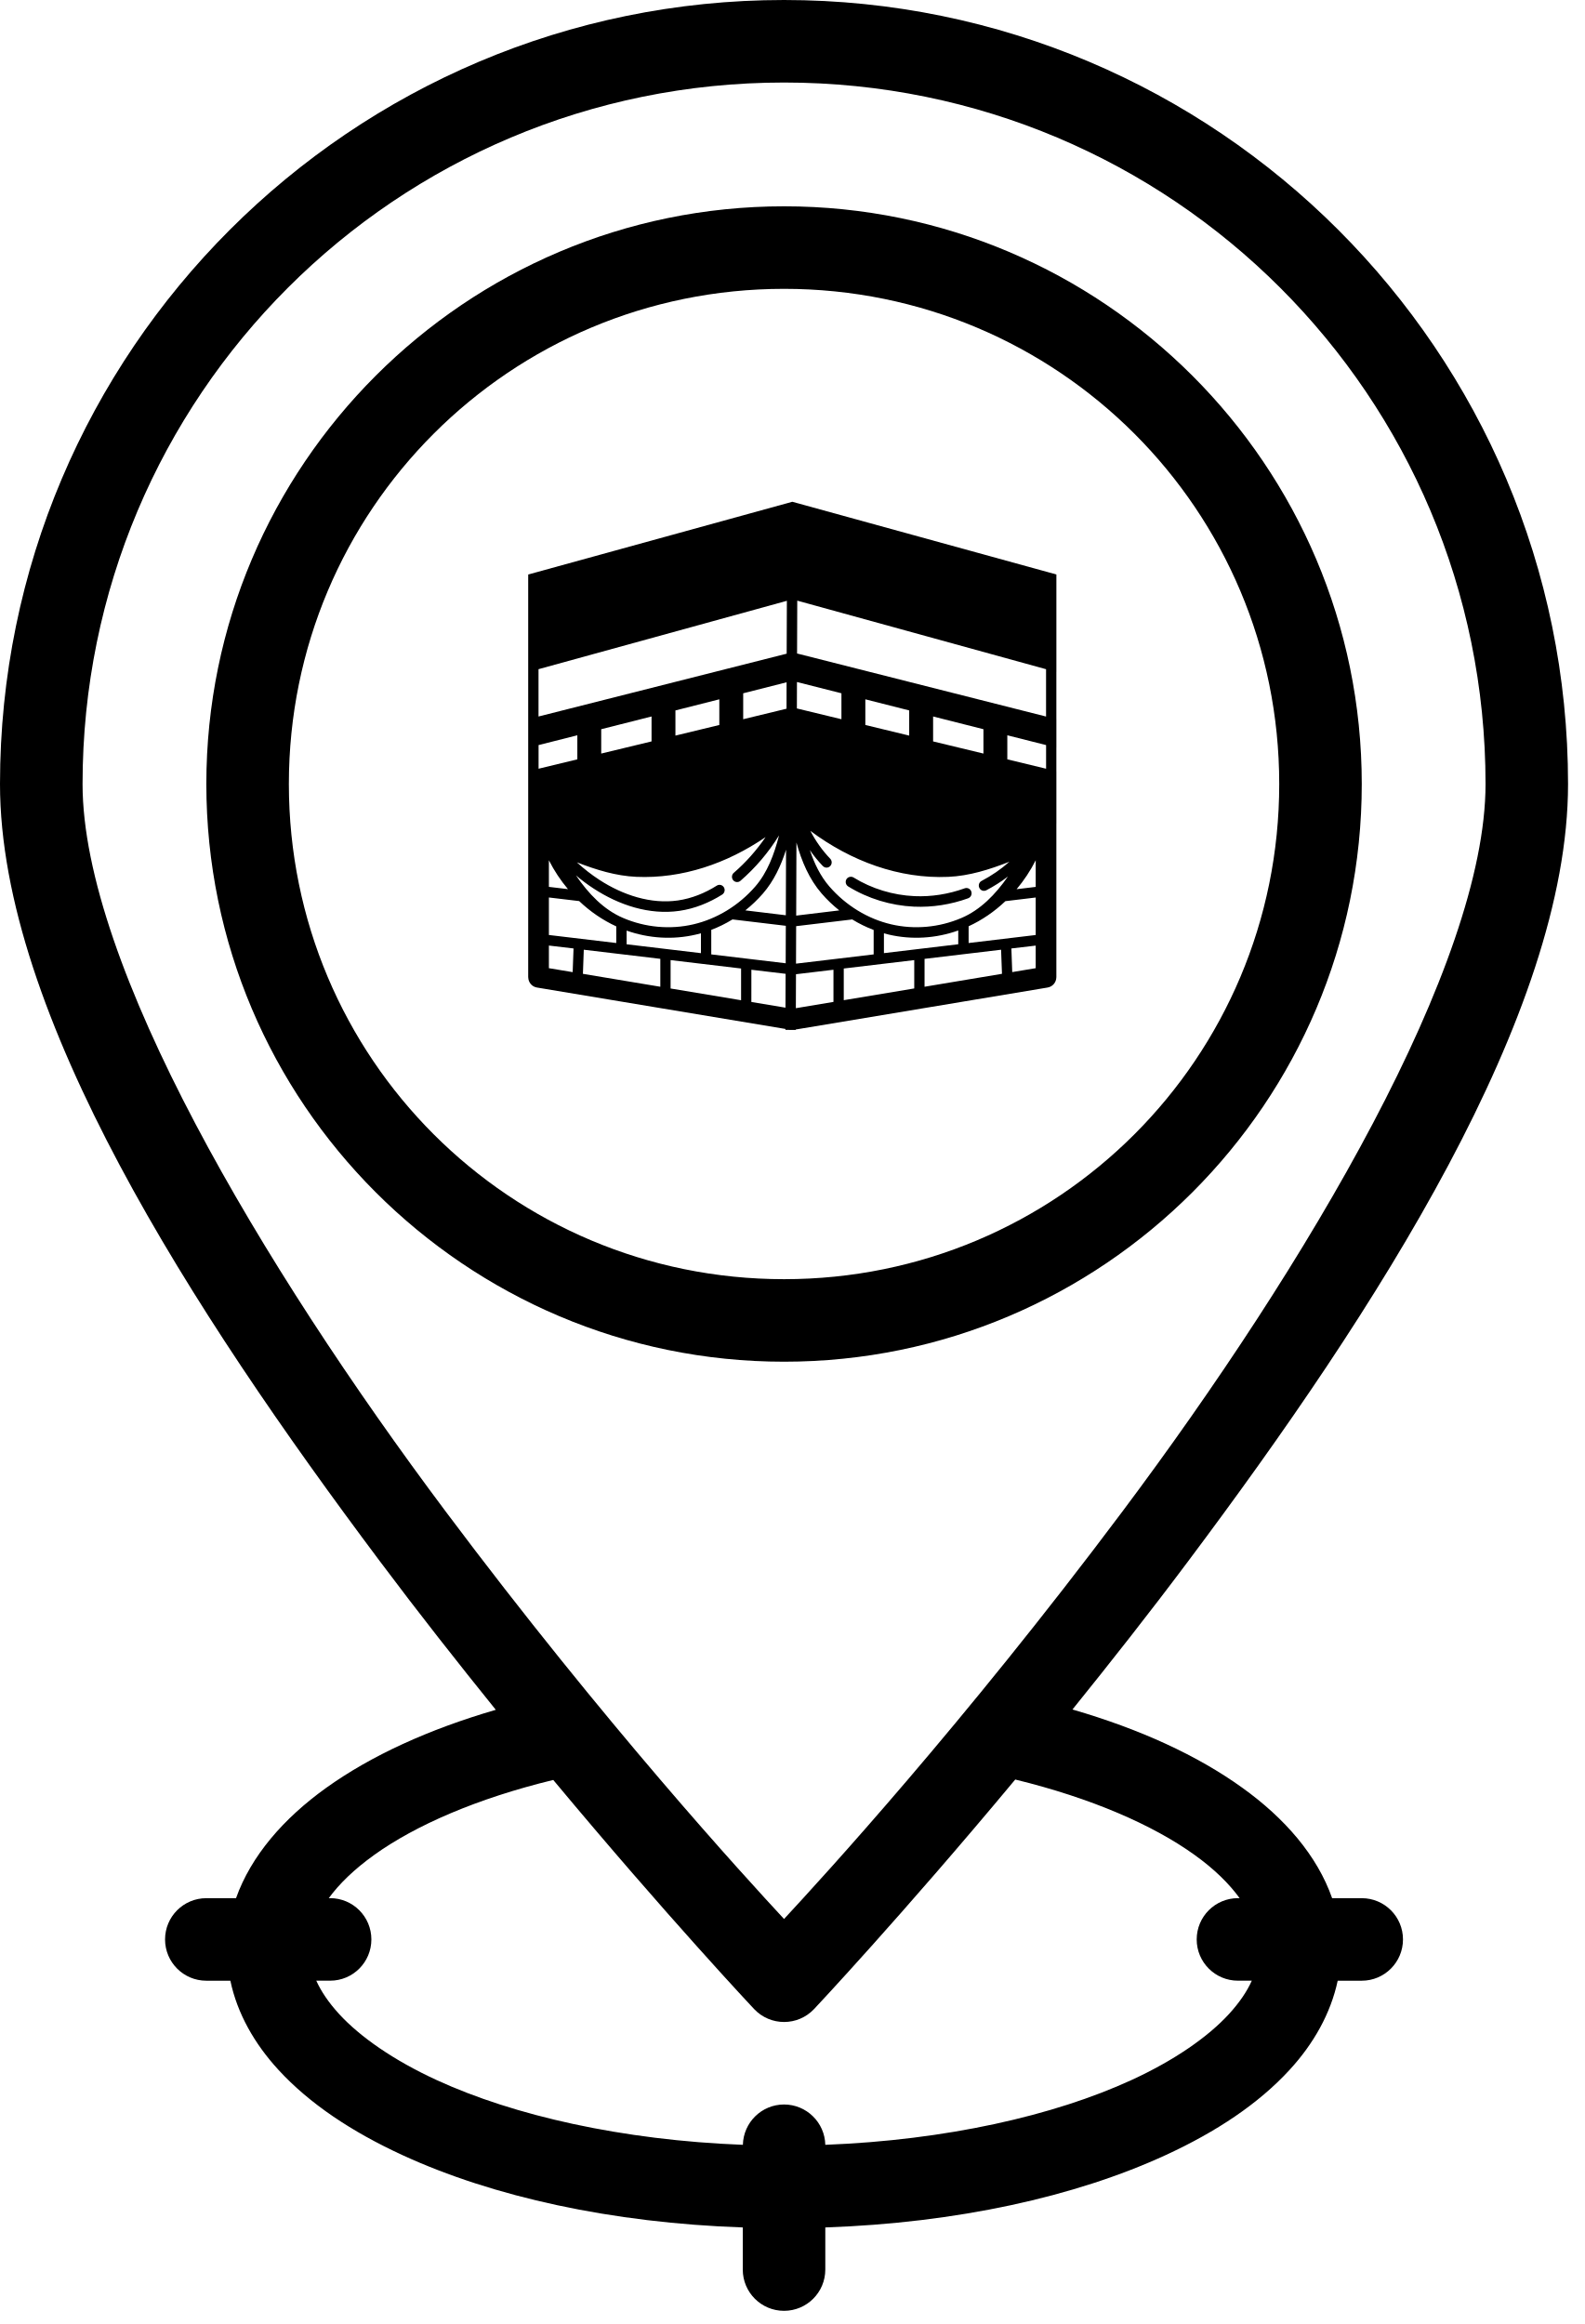
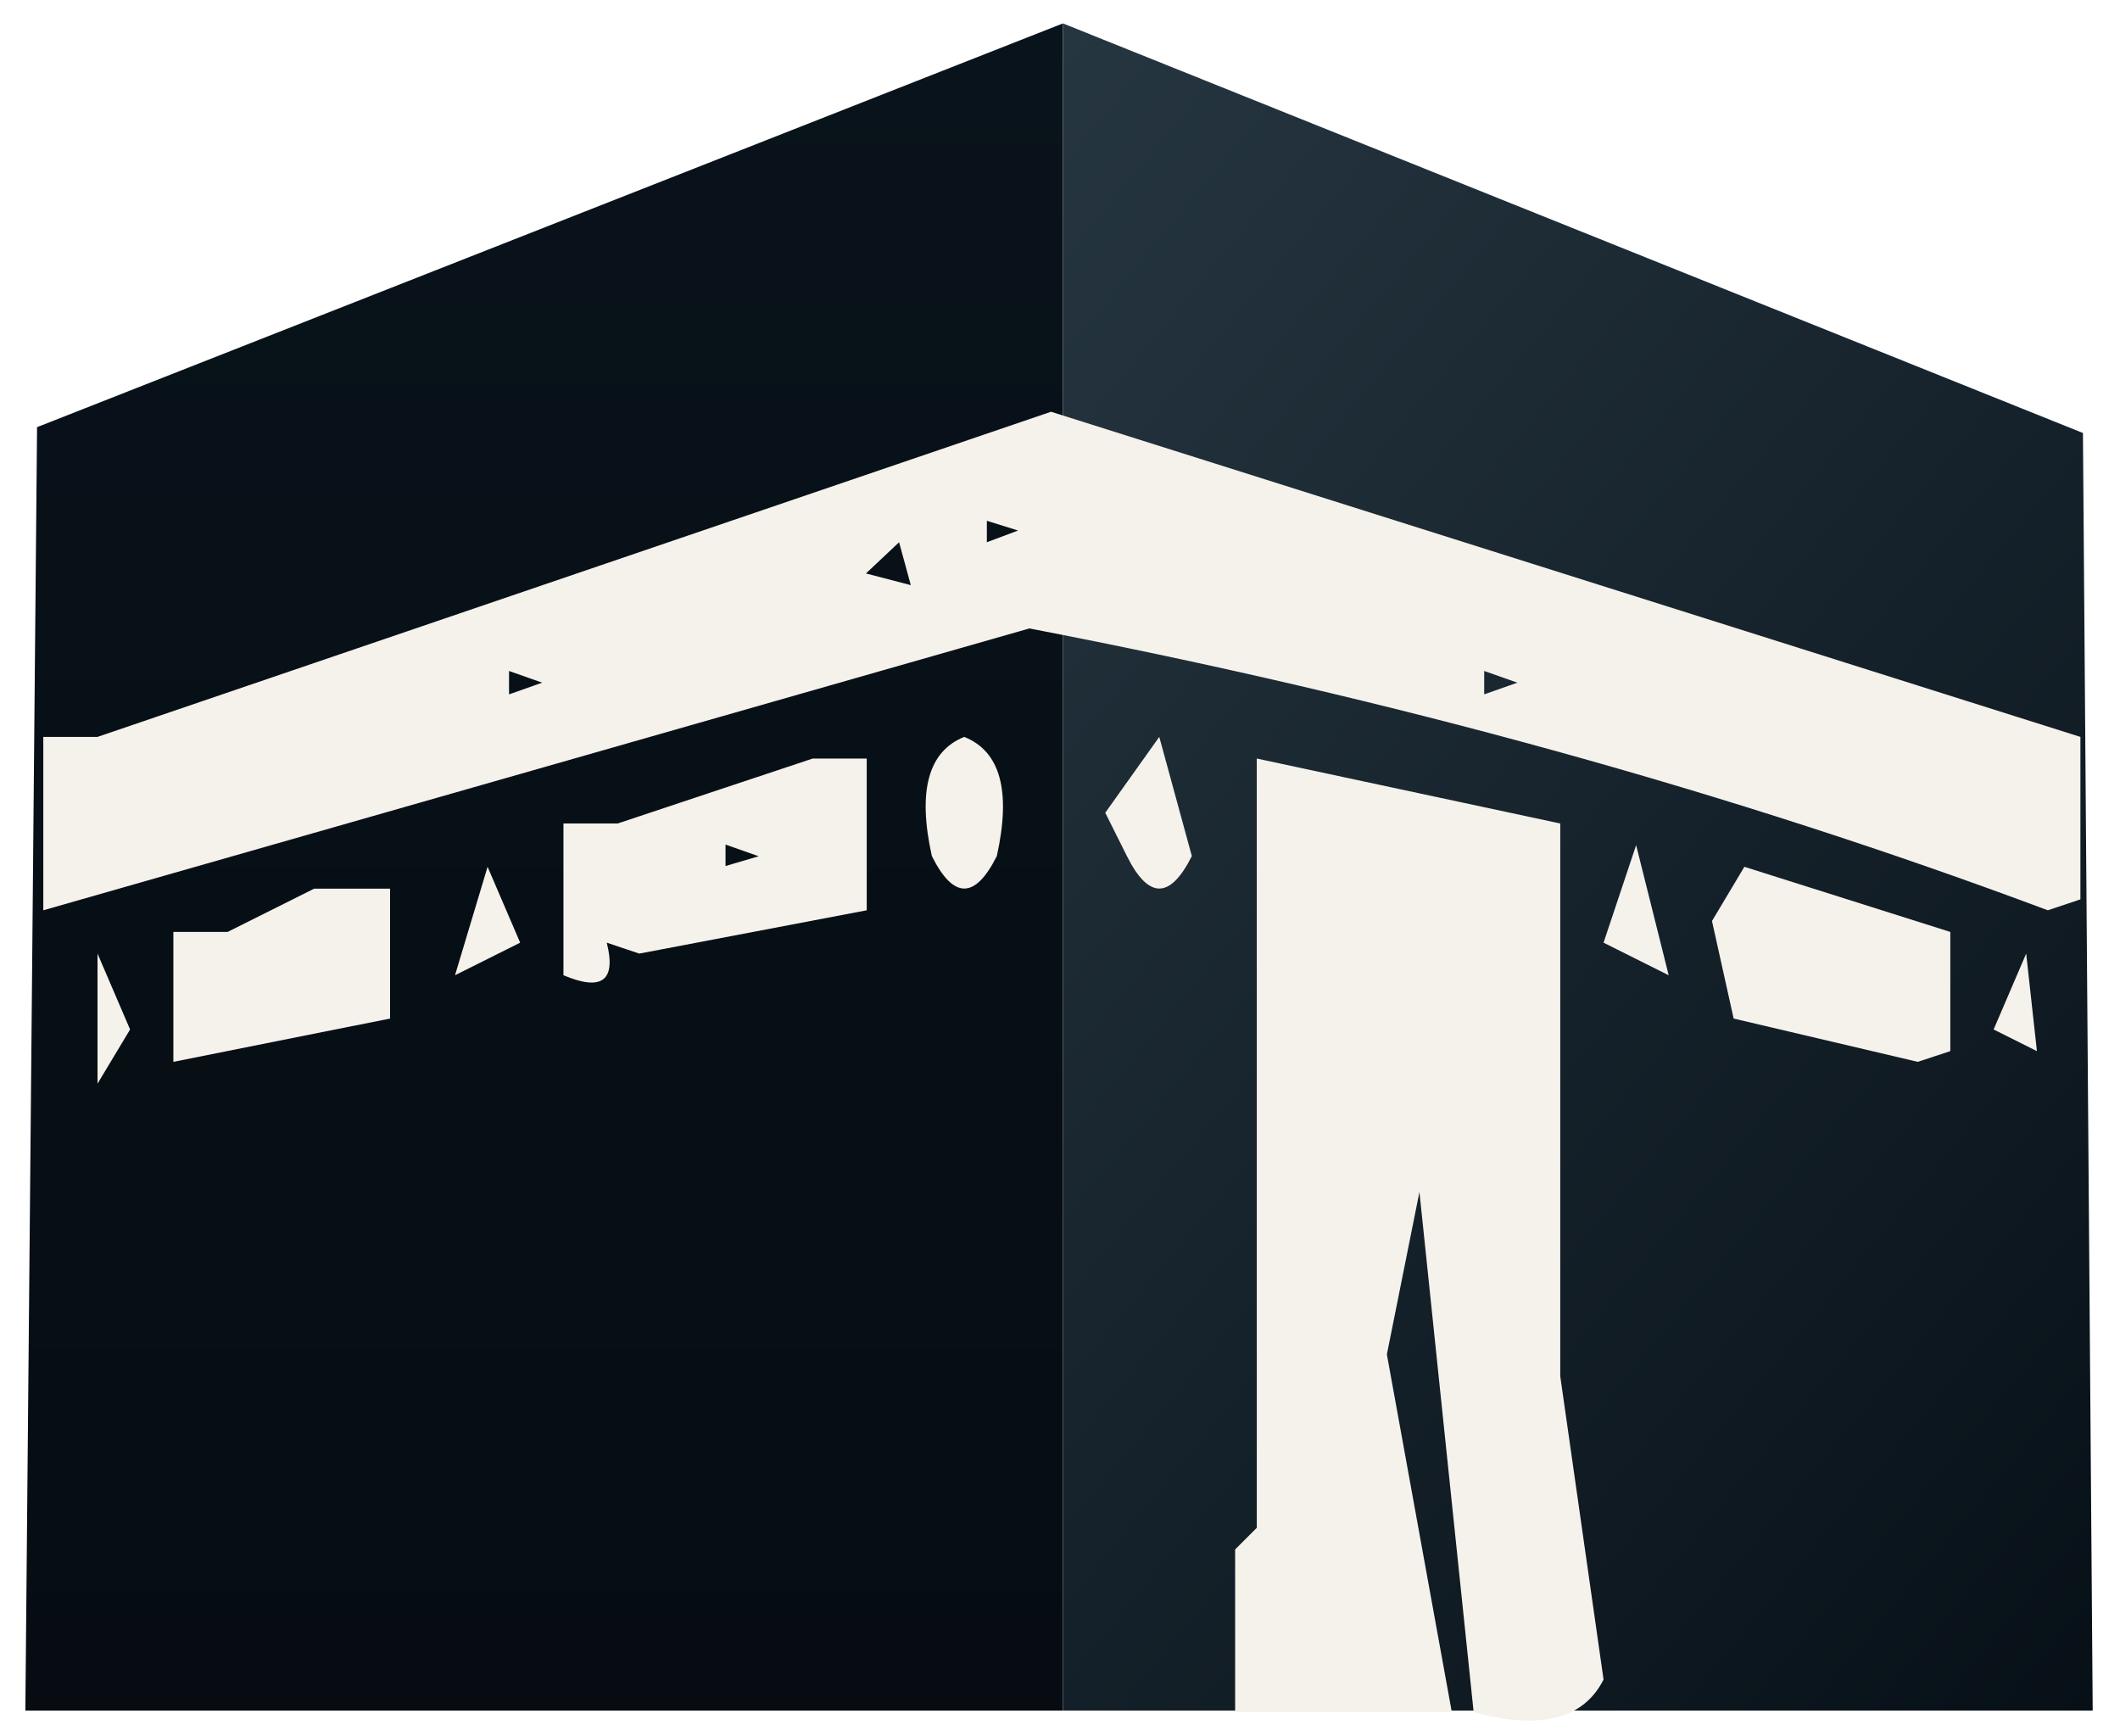
- <svg xmlns="http://www.w3.org/2000/svg" width="60" height="88" viewBox="0 0 60 88" fill="none">
-   <path d="M30.001 19L20.001 21.754V21.837H20V37.007H20.002V37.008C20.005 37.2 20.143 37.362 20.329 37.393L29.74 38.962V38.997L30.13 39V38.983L39.672 37.393L39.673 37.392C39.858 37.36 39.995 37.199 39.998 37.007H39.999V31.186H40V29.202H39.999V28.31H40V27.229H39.999V25.447H40V21.753L30.001 19ZM30.188 22.744L39.609 25.34V27.132L30.181 24.745L30.188 22.744ZM29.795 22.75L29.787 24.752L20.391 27.131V25.339L29.795 22.75ZM30.177 25.825L31.861 26.252V27.234L30.174 26.826L30.177 25.825ZM29.784 25.835L29.782 26.836L28.141 27.234V26.252L29.784 25.835ZM27.237 26.48V27.452L25.575 27.854V26.901L27.237 26.48ZM32.766 26.48L34.427 26.901V27.854L32.766 27.452V26.48ZM24.671 27.13V28.074L22.765 28.534V27.612L24.671 27.13ZM35.332 27.13L37.238 27.612V28.534L35.332 28.074V27.13ZM21.861 27.842V28.753L20.393 29.108V28.213L21.861 27.842ZM38.142 27.842L39.61 28.213V29.108L38.142 28.753V27.842ZM30.689 31.465C32.224 32.611 34.049 33.284 35.906 33.203C36.702 33.168 37.47 32.925 38.221 32.63C37.902 32.915 37.547 33.158 37.169 33.356H37.168C37.072 33.406 37.034 33.525 37.084 33.623C37.107 33.67 37.148 33.706 37.197 33.723C37.247 33.739 37.3 33.734 37.347 33.711C37.633 33.561 37.908 33.387 38.166 33.189C37.693 33.869 37.122 34.455 36.405 34.76C35.562 35.12 34.625 35.206 33.742 35C32.86 34.794 32.03 34.29 31.404 33.567C31.065 33.176 30.835 32.699 30.665 32.189C30.813 32.404 30.978 32.607 31.158 32.795L31.159 32.794C31.234 32.872 31.356 32.873 31.433 32.797C31.509 32.721 31.512 32.597 31.438 32.518C31.14 32.207 30.886 31.85 30.687 31.465L30.689 31.465ZM29.497 31.639C29.315 32.349 29.058 33.038 28.599 33.567C27.973 34.29 27.14 34.794 26.258 35C25.375 35.206 24.438 35.12 23.595 34.76C22.863 34.448 22.285 33.845 21.808 33.147C22.023 33.328 22.248 33.497 22.483 33.649C23.433 34.268 24.584 34.656 25.727 34.49C26.306 34.406 26.856 34.183 27.347 33.873H27.346C27.39 33.845 27.422 33.799 27.434 33.748C27.446 33.696 27.437 33.641 27.409 33.597C27.351 33.505 27.232 33.477 27.141 33.535C26.691 33.82 26.189 34.021 25.672 34.096C24.65 34.244 23.585 33.895 22.694 33.315C22.393 33.119 22.109 32.897 21.844 32.653C22.575 32.937 23.323 33.168 24.096 33.202C25.825 33.278 27.525 32.7 28.989 31.697C28.647 32.198 28.242 32.655 27.785 33.05H27.784C27.703 33.121 27.693 33.246 27.761 33.329C27.795 33.37 27.843 33.395 27.895 33.399C27.947 33.404 27.998 33.387 28.038 33.352C28.606 32.86 29.098 32.28 29.495 31.638L29.497 31.639ZM30.157 31.903C30.353 32.615 30.643 33.292 31.11 33.832C31.314 34.068 31.54 34.282 31.779 34.473L30.148 34.67L30.157 31.903ZM29.764 32.177L29.755 34.657L28.222 34.472C28.462 34.282 28.685 34.067 28.89 33.833C29.297 33.363 29.569 32.789 29.763 32.178L29.764 32.177ZM20.784 32.575C20.983 32.97 21.228 33.336 21.506 33.668L20.784 33.582V32.575ZM39.217 32.575V33.583L38.494 33.67C38.773 33.338 39.017 32.971 39.217 32.575ZM32.223 33.199H32.222C32.205 33.199 32.188 33.2 32.172 33.205C32.121 33.216 32.077 33.249 32.05 33.293C31.995 33.387 32.025 33.509 32.117 33.566C32.865 34.028 33.733 34.291 34.608 34.331C35.306 34.362 36.005 34.251 36.66 34.014V34.013C36.709 33.995 36.749 33.958 36.771 33.91C36.793 33.862 36.796 33.807 36.778 33.758C36.761 33.708 36.725 33.666 36.677 33.644C36.63 33.621 36.576 33.619 36.526 33.637C35.916 33.858 35.269 33.962 34.624 33.933C33.814 33.897 33.008 33.652 32.318 33.226L32.318 33.225C32.289 33.208 32.256 33.199 32.222 33.199L32.223 33.199ZM20.784 33.984L21.93 34.12C22.348 34.518 22.823 34.843 23.335 35.078V35.708L20.784 35.404V33.984L20.784 33.984ZM39.217 33.985V35.405L36.677 35.708V35.074C37.185 34.84 37.655 34.517 38.07 34.123L39.217 33.985ZM27.734 34.815L27.838 34.827L29.755 35.056L29.75 36.475L26.932 36.139V35.21C27.21 35.105 27.479 34.973 27.735 34.815L27.734 34.815ZM32.269 34.815C32.528 34.974 32.8 35.107 33.081 35.214V36.139L30.141 36.489L30.146 35.07L30.179 35.066L32.174 34.827L32.269 34.815ZM36.284 35.233V35.755L33.47 36.091V35.341C33.532 35.358 33.593 35.374 33.655 35.389C34.526 35.592 35.441 35.534 36.284 35.233ZM23.727 35.238C24.569 35.535 25.481 35.592 26.347 35.389C26.412 35.374 26.477 35.357 26.541 35.34V36.092L23.727 35.756L23.727 35.238ZM20.784 35.804L21.717 35.914L21.684 36.811L20.784 36.661V35.804L20.784 35.804ZM39.217 35.806V36.661L38.328 36.809L38.296 35.914L39.217 35.806ZM22.105 35.962L25.003 36.307V37.364L22.072 36.875L22.105 35.962ZM37.906 35.962L37.94 36.874L35.008 37.364V36.308L37.906 35.962ZM25.392 36.355L28.061 36.673V37.875L25.392 37.43V36.355ZM34.618 36.355V37.428L31.949 37.873V36.673L34.618 36.355ZM28.451 36.72L29.747 36.874L29.742 38.156L28.45 37.94L28.451 36.72ZM31.559 36.72V37.938L30.135 38.176L30.14 36.889L30.179 36.885L31.559 36.72Z" fill="black" />
-   <path fill-rule="evenodd" clip-rule="evenodd" d="M29.689 7.812C17.627 7.812 7.813 17.625 7.813 29.687C7.813 41.749 17.626 51.562 29.689 51.562C41.751 51.562 51.563 41.749 51.563 29.687C51.563 17.625 41.751 7.812 29.689 7.812ZM29.689 10.937C40.063 10.937 48.438 19.312 48.438 29.687C48.438 40.062 40.063 48.437 29.689 48.437C19.314 48.437 10.938 40.062 10.938 29.687C10.938 19.312 19.314 10.937 29.689 10.937Z" fill="black" />
-   <path fill-rule="evenodd" clip-rule="evenodd" d="M29.688 0C13.309 0 0 13.309 0 29.688C0 38.399 7.281 49.637 14.375 59.106C15.867 61.098 17.348 62.977 18.773 64.743C16.227 65.485 14.055 66.477 12.348 67.7C10.742 68.852 9.508 70.27 8.937 71.876H7.812C6.949 71.876 6.25 72.575 6.25 73.438C6.25 74.301 6.949 75.001 7.812 75.001H8.723C8.984 76.247 9.641 77.395 10.543 78.376C11.723 79.661 13.32 80.719 15.223 81.598C18.672 83.188 23.16 84.172 28.125 84.344V85.938C28.125 86.802 28.824 87.501 29.687 87.501C30.55 87.501 31.25 86.802 31.25 85.938V84.344C36.218 84.172 40.703 83.188 44.152 81.598C46.058 80.719 47.652 79.661 48.831 78.376C49.734 77.395 50.386 76.247 50.652 75.001H51.562C52.425 75.001 53.124 74.301 53.124 73.438C53.124 72.575 52.425 71.876 51.562 71.876H50.441C49.878 70.266 48.648 68.848 47.042 67.696C45.339 66.469 43.163 65.473 40.609 64.731C42.031 62.969 43.507 61.098 44.995 59.11C52.093 49.637 59.374 38.399 59.374 29.688C59.374 13.309 46.065 0 29.686 0L29.688 0ZM29.688 3.125C44.376 3.125 56.25 15 56.25 29.687C56.25 36.511 49.469 47.929 42.5 57.234C36.438 65.328 31.164 71.07 29.688 72.664C28.211 71.07 22.938 65.328 16.876 57.234C9.907 47.929 3.126 36.511 3.126 29.687C3.126 14.999 15.001 3.125 29.688 3.125ZM38.442 67.383C41.325 68.086 43.657 69.106 45.223 70.231C45.993 70.782 46.547 71.336 46.938 71.875H46.875C46.012 71.875 45.313 72.575 45.313 73.438C45.313 74.301 46.012 75 46.875 75H47.399C47.219 75.406 46.934 75.825 46.536 76.262C45.739 77.129 44.477 78.012 42.844 78.762C39.914 80.11 35.821 81.039 31.25 81.215C31.231 80.367 30.535 79.688 29.688 79.688C28.84 79.688 28.149 80.368 28.129 81.215C23.555 81.039 19.461 80.11 16.531 78.762C14.902 78.012 13.637 77.129 12.84 76.262C12.441 75.825 12.16 75.406 11.976 75H12.5C13.363 75 14.062 74.301 14.062 73.438C14.062 72.575 13.363 71.875 12.5 71.875H12.449C12.844 71.336 13.402 70.789 14.168 70.239C15.734 69.114 18.07 68.098 20.949 67.399C25.265 72.579 28.555 76.075 28.555 76.075C29.172 76.727 30.207 76.727 30.824 76.075C30.824 76.075 34.122 72.571 38.442 67.383Z" fill="black" />
+ <svg xmlns="http://www.w3.org/2000/svg" viewBox="0 0 1087 890" width="1087" height="890">
+   <defs>
+     <linearGradient id="kl" gradientUnits="userSpaceOnUse" x1="0" y1="12" x2="0" y2="877">
+       <stop offset="0" stop-color="#09131b" />
+       <stop offset="1" stop-color="#060c12" />
+     </linearGradient>
+     <linearGradient id="kr" gradientUnits="userSpaceOnUse" x1="545" y1="12" x2="1284" y2="622">
+       <stop offset="0" stop-color="#263641" />
+       <stop offset="1" stop-color="#071017" />
+     </linearGradient>
+   </defs>
+   <path fill="url(#kl)" d="M19 219L545 12V877H13Z" />
+   <path fill="url(#kr)" d="M545 12L1068 222L1073 877H545Z" />
+   <path fill="#f5f2eb" fill-rule="nonzero" d="M 538.9 211.1 L 1066.7 377.8 L 1066.7 461.1 L 1050 466.7 Q 807.4 375.9 527.8 322.2 L 22.2 466.7 L 22.2 377.8 L 50 377.8 L 538.9 211.1ZM 606 256 L 606 267 L 606 256ZM 506 267 L 506 278 L 522 272 L 506 267ZM 417 278 L 417 289 L 417 278ZM 461 278 L 444 294 L 467 300 L 461 278ZM 494 278 L 494 289 L 494 278ZM 639 278 L 639 289 L 639 278ZM 394 289 L 394 300 L 394 289ZM 361 311 L 361 322 L 361 311ZM 417 311 L 417 322 L 417 311ZM 739 311 L 739 322 L 739 311ZM 283 322 L 283 333 L 283 322ZM 317 322 L 317 333 L 317 322ZM 339 322 L 339 333 L 339 322ZM 394 322 L 394 333 L 394 322ZM 472 322 L 472 333 L 472 322ZM 261 344 L 261 356 L 278 350 L 261 344ZM 328 344 L 328 356 L 328 344ZM 394 344 L 394 356 L 394 344ZM 761 344 L 761 356 L 778 350 L 761 344ZM 817 344 L 817 356 L 817 344ZM 850 356 L 850 367 L 850 356ZM 161 367 L 161 378 L 161 367ZM 206 367 L 206 378 L 206 367ZM 261 367 L 261 378 L 261 367ZM 317 367 L 317 378 L 317 367ZM 950 378 L 950 389 L 950 378ZM 83 400 L 83 411 L 83 400ZM 139 400 L 139 411 L 139 400ZM 950 400 L 950 411 L 950 400ZM 494.4 377.8 Q 522.2 388.9 511.1 438.9 Q 494.4 472.2 477.8 438.9 Q 466.7 388.9 494.4 377.8ZM 594.4 377.8 L 611.1 438.9 Q 594.4 472.2 577.8 438.9 L 566.7 416.7 L 594.4 377.8ZM 416.7 388.9 L 444.4 388.9 L 444.4 466.7 L 327.8 488.9 L 311.1 483.3 Q 318.5 512.5 288.9 500 L 288.9 422.2 L 316.7 422.2 L 416.7 388.9ZM 372 411 L 372 422 L 372 411ZM 372 433 L 372 444 L 389 439 L 372 433ZM 644.4 388.9 L 800 422.2 L 800 705.6 L 822.2 861.1 Q 806.7 891.7 755.6 877.8 L 727.8 611.1 L 711.1 694.4 L 744.4 877.8 L 633.3 877.8 L 633.3 794.4 L 644.4 783.3 L 644.4 388.9ZM 706 556 L 706 567 L 706 556ZM 717 578 L 717 589 L 717 578ZM 772 733 L 772 744 L 772 733ZM 838.9 433.3 L 855.6 500 L 822.2 483.3 L 838.9 433.3ZM 250 444.4 L 266.7 483.3 L 233.3 500 L 250 444.4ZM 894.4 444.4 L 1000 477.8 L 1000 538.9 L 983.3 544.4 L 888.9 522.2 L 877.8 472.2 L 894.4 444.4ZM 161.1 455.6 L 200 455.6 L 200 522.2 L 88.9 544.4 L 88.9 477.8 L 116.7 477.8 L 161.1 455.6ZM 50 488.9 L 66.7 527.8 L 50 555.6 L 50 488.9ZM 1038.9 488.9 L 1044.4 538.9 L 1022.2 527.8 L 1038.9 488.9Z" />
</svg>
